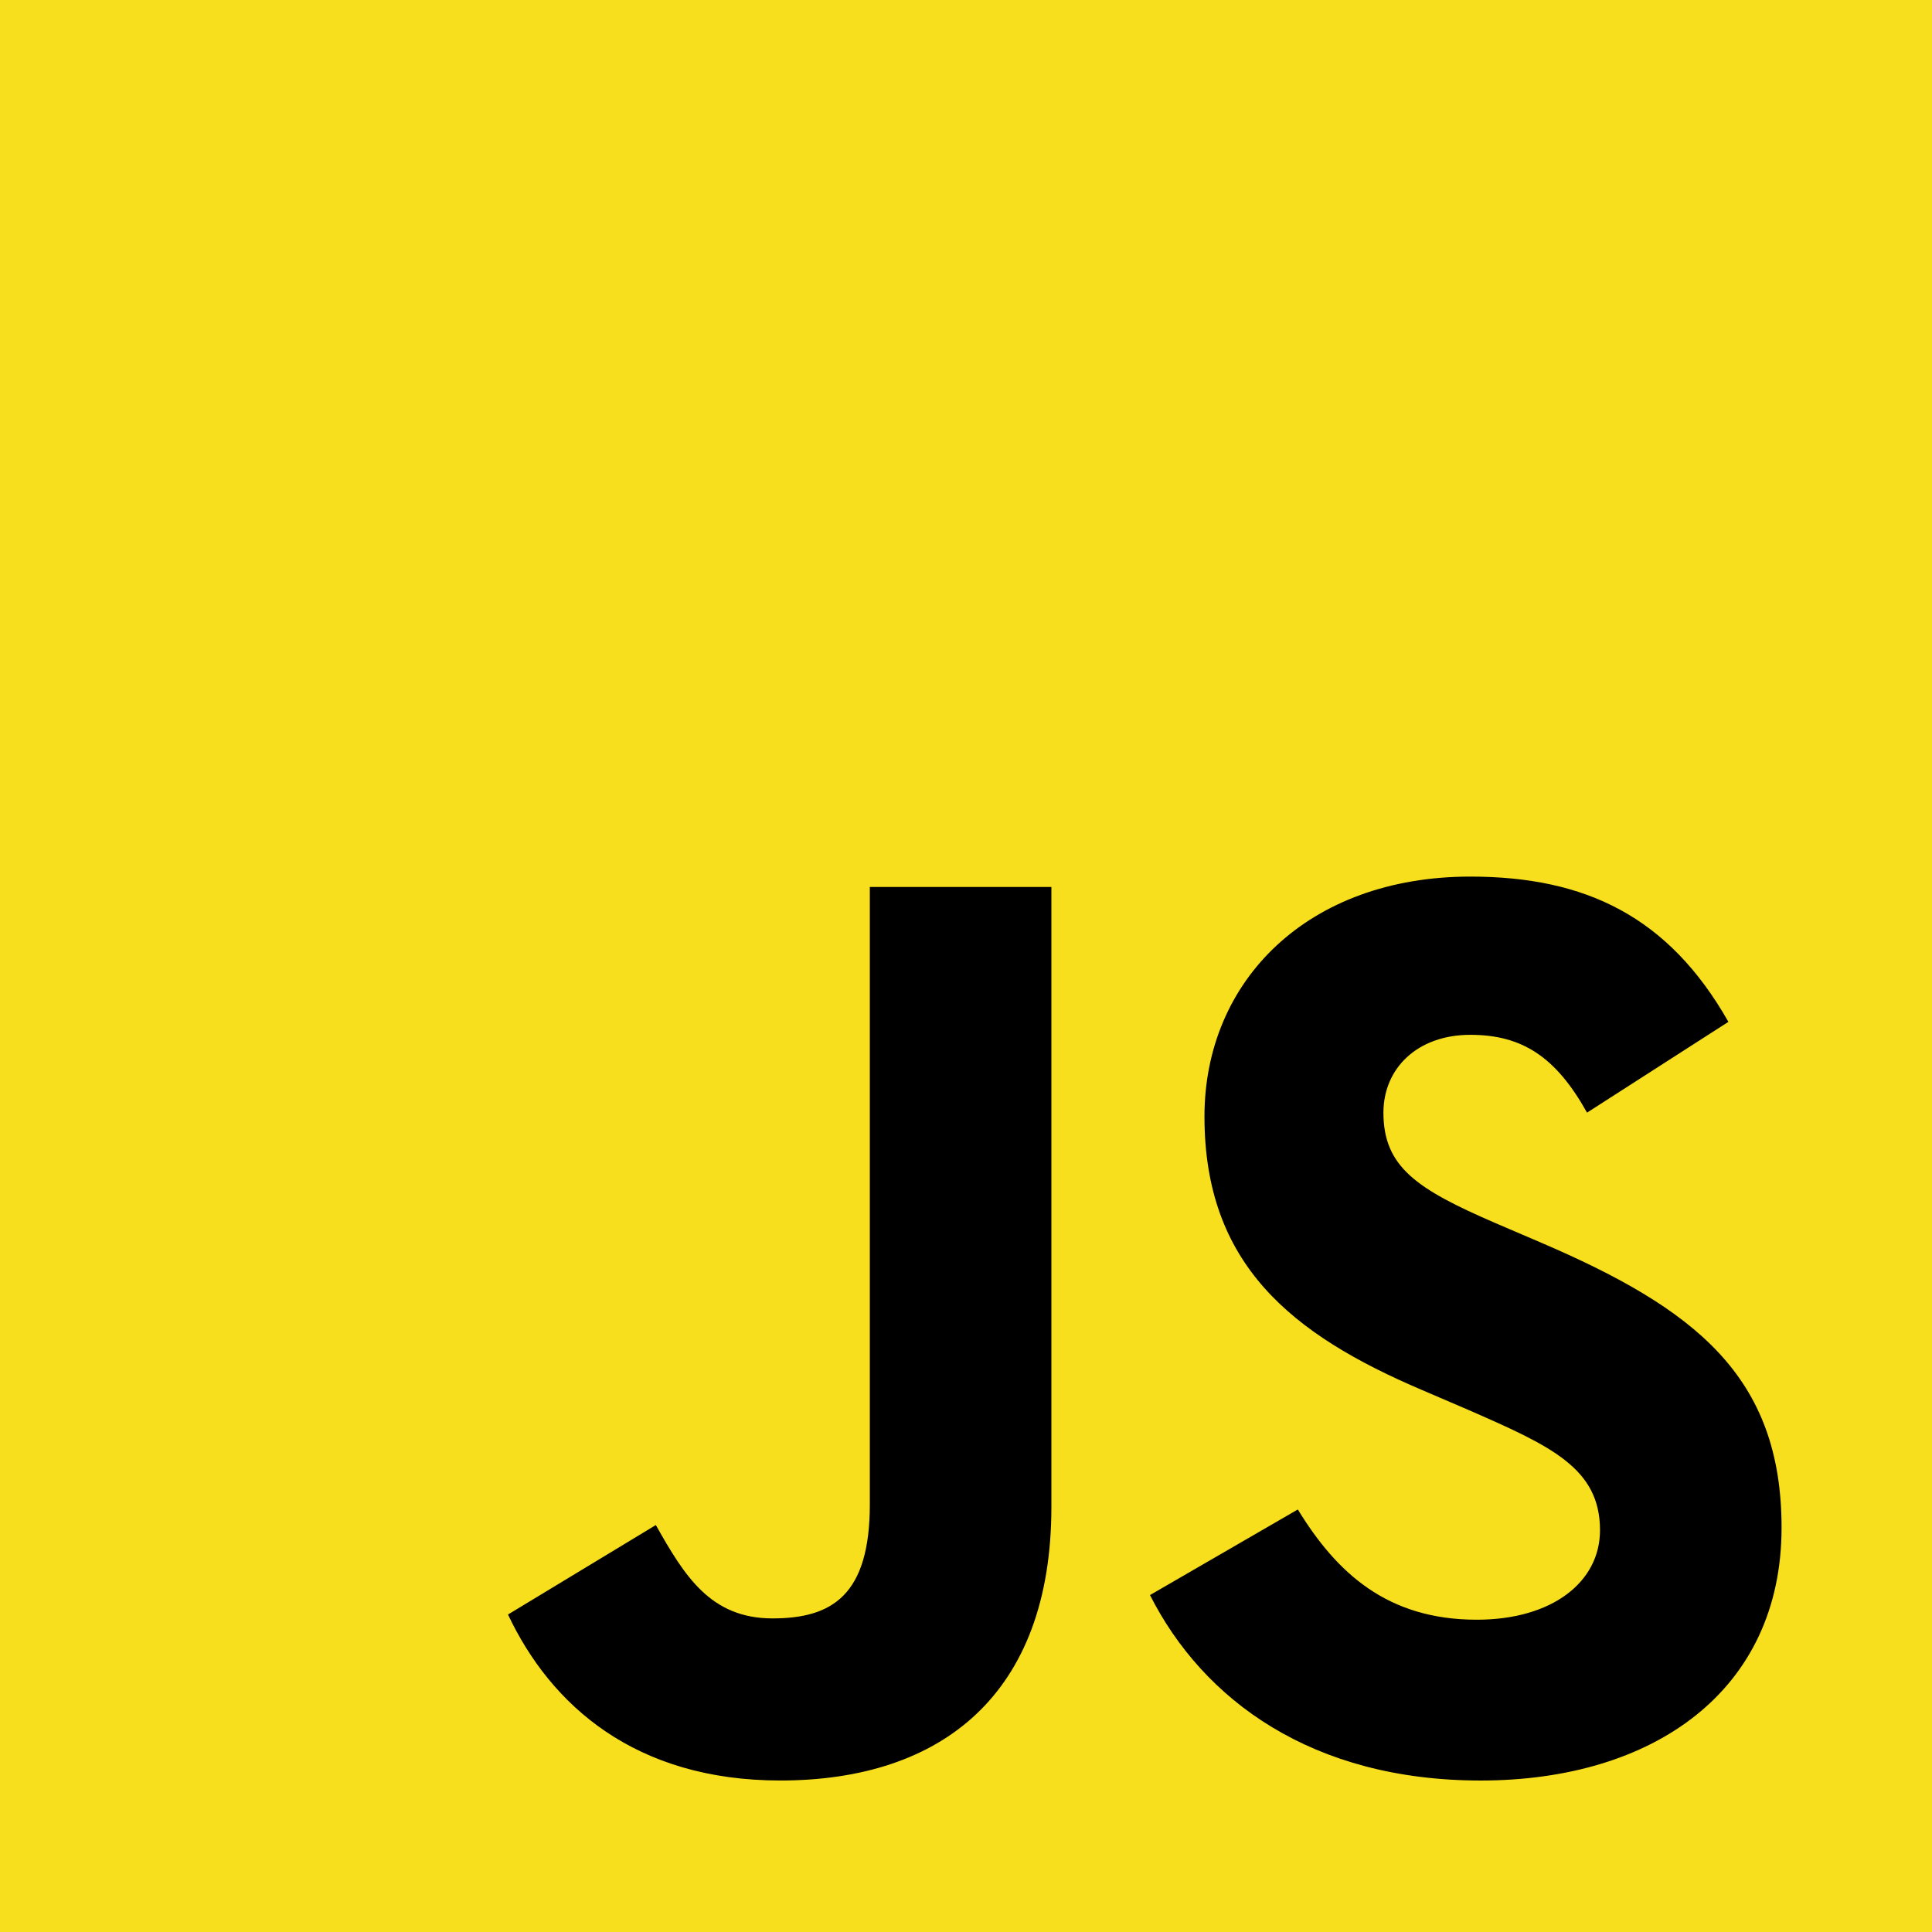
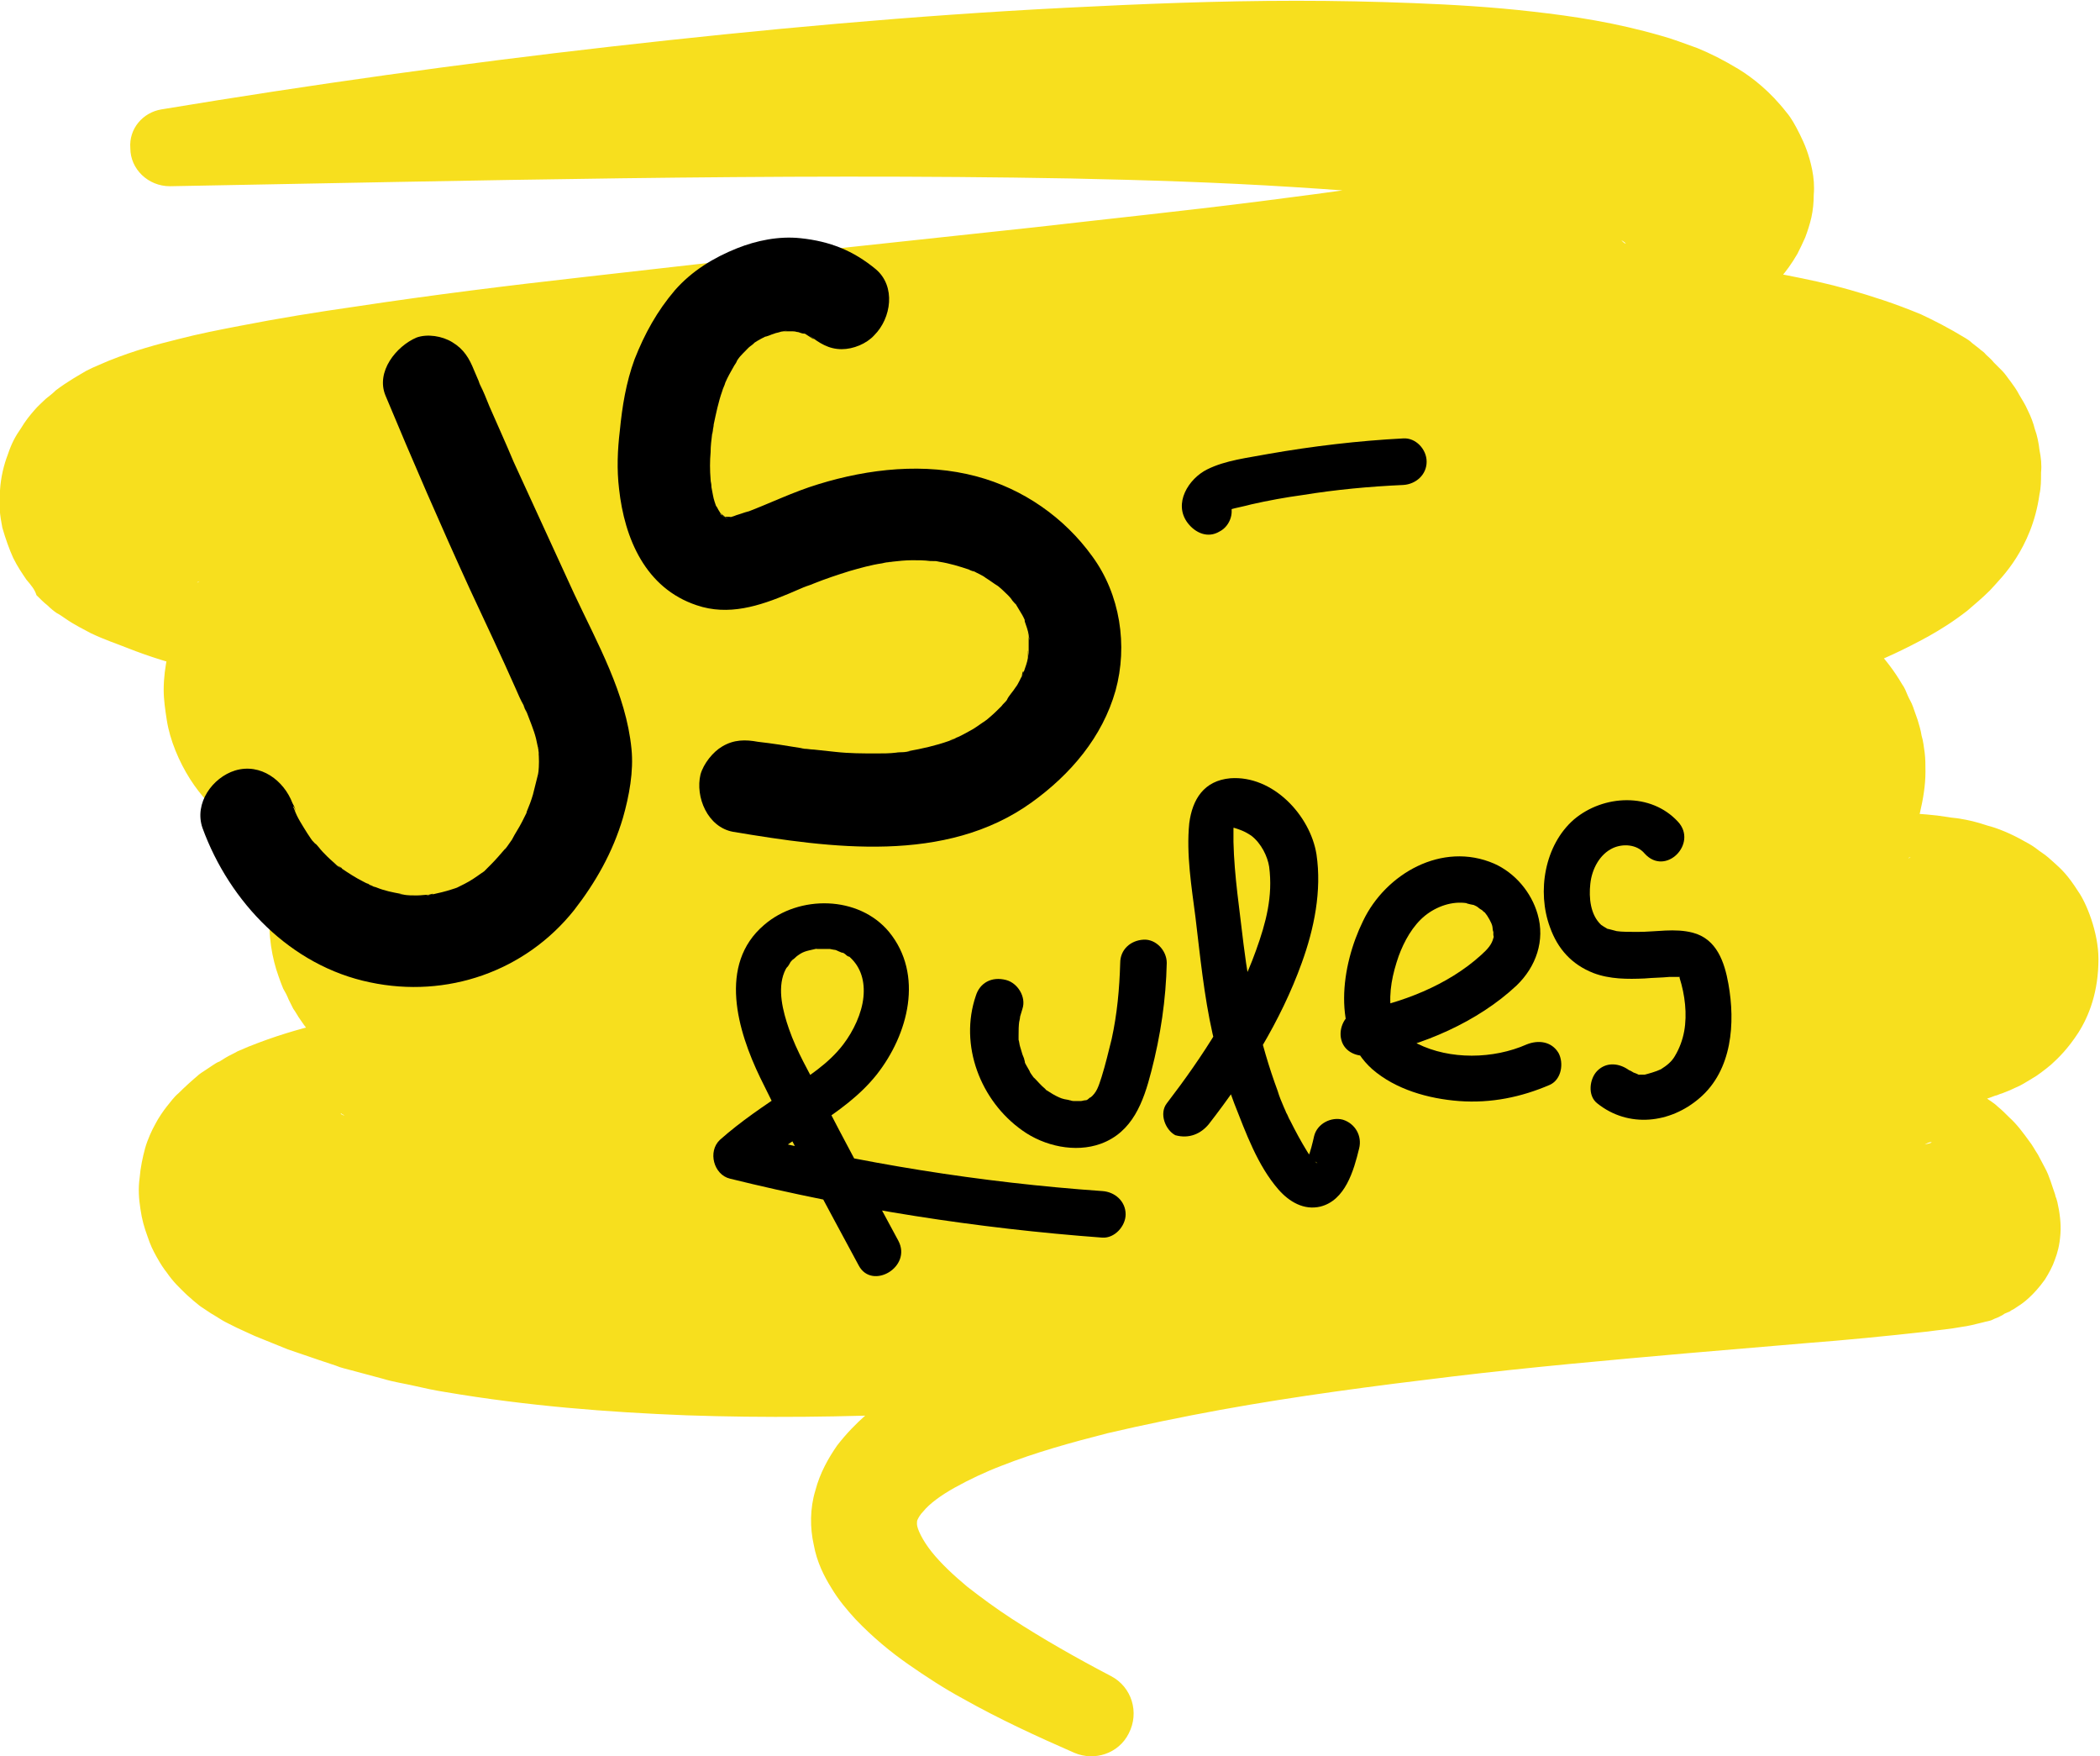
- <svg xmlns="http://www.w3.org/2000/svg" width="2500" height="2500" viewBox="0 0 256 256" preserveAspectRatio="xMinYMin meet">
-   <path d="M0 0h256v256H0V0z" fill="#F7DF1E" />
-   <path d="M67.312 213.932l19.59-11.856c3.78 6.701 7.218 12.371 15.465 12.371 7.905 0 12.89-3.092 12.89-15.12v-81.798h24.057v82.138c0 24.917-14.606 36.259-35.916 36.259-19.245 0-30.416-9.967-36.087-21.996M152.381 211.354l19.588-11.341c5.157 8.421 11.859 14.607 23.715 14.607 9.969 0 16.325-4.984 16.325-11.858 0-8.248-6.53-11.17-17.528-15.98l-6.013-2.58c-17.357-7.387-28.87-16.667-28.87-36.257 0-18.044 13.747-31.792 35.228-31.792 15.294 0 26.292 5.328 34.196 19.247L210.29 147.43c-4.125-7.389-8.591-10.31-15.465-10.31-7.046 0-11.514 4.468-11.514 10.31 0 7.217 4.468 10.14 14.778 14.608l6.014 2.577c20.45 8.765 31.963 17.7 31.963 37.804 0 21.654-17.012 33.51-39.867 33.51-22.339 0-36.774-10.654-43.819-24.574" />
+ <svg xmlns="http://www.w3.org/2000/svg" version="1.1" id="Слой_1" x="0px" y="0px" viewBox="0 0 270.7 226.3" enable-background="new 0 0 270.7 226.3" xml:space="preserve">
+   <g>
+     <path fill="#F7DF1E" d="M20.8,14.1c19.3-3.2,38.6-5.9,58-8.1c19.4-2.2,38.9-4,58.6-5c9.8-0.5,19.7-0.9,29.7-0.9   c5,0,10,0.1,15.1,0.3c5.1,0.2,10.2,0.5,15.4,1.1c5.3,0.6,10.6,1.4,16.5,3.1c1.5,0.4,3,1,4.7,1.6c1.7,0.7,3.3,1.5,5.3,2.7   c1.8,1.1,4.1,2.9,6.2,5.6c0.6,0.7,1.1,1.6,1.7,2.8c0.6,1.2,1.2,2.6,1.6,4.6c0.2,1,0.3,2.1,0.2,3.2c0,1-0.1,2-0.3,2.9   c-0.2,0.9-0.5,1.8-0.8,2.6c-0.3,0.7-0.7,1.5-1,2.1c-1.5,2.6-2.9,3.9-4.1,5c-1.2,1.1-2.3,1.8-3.2,2.4c-1.9,1.2-3.5,2-5.1,2.6   c-3,1.3-5.7,2.2-8.4,3c-5.3,1.6-10.3,2.8-15.3,3.8c-10,2.1-19.7,3.7-29.5,5.2c-9.8,1.5-19.5,2.8-29.2,4l-57.8,7   c-9.6,1.2-19.1,2.5-28.4,3.9C46,70.3,41.4,71.1,37,72c-2.2,0.4-4.4,0.9-6.3,1.4c-2,0.5-3.9,1.1-4.9,1.5l-0.3,0.1   c0,0-0.1,0.1-0.1,0.1c0,0,0,0,0,0l0.2-0.1l0.3-0.2c0.1-0.1,0.2-0.1,0.4-0.3c0.2-0.2,0.4-0.3,0.6-0.5c0.3-0.3,0.6-0.5,0.9-0.9   c0.4-0.5,0.7-0.9,1.2-1.6c0.5-0.8,0.8-1.4,1.3-2.6c0.4-1,0.7-2.3,0.8-3.7c0.1-1.3,0-2.7-0.3-3.9c-0.2-1.2-0.7-2.3-1.1-3.1   c-0.5-1-0.8-1.4-1.2-2.1c-0.3-0.5-0.7-0.9-1-1.2c-0.2-0.3-0.6-0.6-0.7-0.7c-0.2-0.2-0.4-0.3-0.5-0.4l-0.3-0.2   c-0.3-0.2-0.3-0.2-0.1-0.1c0.2,0.1,0.5,0.2,0.9,0.4l1.2,0.4c3.2,1.3,6.8,2,10.6,2.5c7.6,1,16.1,0.4,24.9-0.9   c8.8-1.3,17.9-3.3,27.1-5.6c9.2-2.3,18.6-4.7,28.2-7.1c19.1-4.8,39.1-9.2,60-10.8c10.4-0.8,21.1-0.9,31.8,0.1c2.7,0.3,5.4,0.6,8,1   c2.5,0.4,5.1,0.8,7.7,1.2c2.6,0.5,5.3,1,8,1.6c2.7,0.6,5.5,1.4,8.5,2.4c1.5,0.5,3.1,1.1,4.8,1.8c1.7,0.8,3.5,1.7,5.8,3.1   c0.3,0.2,0.5,0.3,0.8,0.6l0.9,0.7c0.3,0.3,0.6,0.4,0.9,0.8c0.3,0.3,0.7,0.6,1,1c0.3,0.3,0.7,0.7,1.1,1.1c0.4,0.4,0.7,0.9,1.1,1.4   c0.3,0.4,0.8,1.1,1.1,1.7c0.4,0.7,0.7,1.1,1.1,2c0.4,0.8,0.7,1.6,0.9,2.4c0.3,0.8,0.5,1.8,0.6,2.7c0.2,1,0.3,1.9,0.2,2.9   c0,1,0,1.9-0.2,2.8c-0.5,3.6-1.8,6.3-3,8.2c-1.2,1.9-2.4,3.1-3.4,4.2c-1.1,1.1-2,1.8-2.9,2.6c-1.8,1.4-3.4,2.4-5,3.3   c-3.1,1.7-5.9,3-8.8,4.1c-1.4,0.6-2.9,1.1-4.6,1.6c-0.8,0.2-1.6,0.5-2.3,0.7l-2.2,0.6c-2.9,0.7-5.7,1.2-8.4,1.6   c-5.4,0.8-10.6,1.3-15.7,1.7c-10.2,0.8-20.2,1.1-30.1,1.2c-9.9,0.2-19.7,0.2-29.5,0.2c-19.5,0-38.9-0.2-57.8,0.3   c-4.7,0.1-9.4,0.3-14,0.6c-4.6,0.3-9.1,0.7-13.4,1.2c-2.1,0.3-4.2,0.6-6,1c-1.8,0.4-3.6,0.8-4.6,1.2c-0.2,0.1-0.4,0.2-0.5,0.2   c0,0,0,0-0.1,0l0,0c0,0,0.1,0,0.1,0c0.1,0,0.2-0.1,0.2-0.2c0.1-0.1,0.4-0.3,0.6-0.4l0.3-0.3c0.2-0.1,0.3-0.3,0.5-0.5   c0.3-0.4,0.5-0.6,1-1.2c0.2-0.3,0.4-0.6,0.5-0.9l0.5-1c0.4-0.8,0.6-1.6,0.8-2.5c0.2-0.8,0.3-1.7,0.3-2.6c0-0.7,0-1.4-0.2-2.1   c-0.3-1.5-0.9-3.1-1.7-4.3c-0.8-1.2-1.5-1.9-2.1-2.4c-1.1-0.9-1.5-0.9-1.4-0.9c0.1,0,0.5,0.2,1.1,0.3c1.2,0.3,3,0.6,4.9,0.7   c3.9,0.4,8.3,0.4,12.8,0.4c9-0.1,18.5-0.7,28-1.5c19-1.5,38.4-3.5,58-5.1c9.8-0.8,19.7-1.4,29.9-1.8c5.1-0.2,10.2-0.2,15.5-0.1   c5.3,0.1,10.7,0.4,16.5,1.2c2.9,0.4,6,1,9.4,1.9c1.7,0.5,3.5,1.1,5.5,1.9c2,0.9,4.1,1.9,6.5,3.6c2.3,1.7,5,4.2,7.1,7.8   c0.3,0.4,0.5,0.9,0.7,1.4c0.2,0.5,0.5,0.9,0.7,1.5c0.2,0.6,0.4,1.1,0.6,1.7c0.2,0.7,0.4,1.3,0.5,2c0.2,0.6,0.3,1.5,0.4,2.2   c0.1,0.8,0.1,1.6,0.1,2.5c0,1.7-0.3,3.5-0.7,5.2c-0.2,0.8-0.5,1.7-0.9,2.5c-0.3,0.8-0.7,1.5-1.1,2.2c-0.8,1.3-1.7,2.6-2.5,3.5   c-0.4,0.5-0.9,1-1.2,1.3c-0.4,0.4-0.8,0.8-1.2,1.1c-0.7,0.6-1.5,1.2-2.2,1.7c-2.8,1.9-4.9,2.7-6.9,3.5c-1.9,0.7-3.6,1.2-5.2,1.6   c-1.6,0.4-3.1,0.7-4.6,1c-3,0.5-5.7,0.9-8.4,1.2c-5.4,0.6-10.5,0.9-15.6,1.1c-10.2,0.4-20.1,0.5-29.9,0.5c-9.8,0-19.6-0.1-29.3-0.2   c-9.7-0.1-19.3-0.2-28.9-0.1c-9.5,0.1-19,0.2-28.1,0.8c-4.5,0.3-8.9,0.8-12.7,1.4c-1.9,0.3-3.6,0.7-4.6,1.1   c-0.5,0.2-0.8,0.3-0.5,0.2c0.1-0.1,0.5-0.3,1-0.7c0.6-0.5,1.4-1.3,2.3-2.7c0.9-1.4,1.8-3.7,1.9-5.8c0.2-2.1-0.2-4-0.6-5l-0.3-0.7   c-0.1-0.2-0.2-0.4-0.3-0.6c-0.1-0.1-0.1-0.3-0.2-0.4l-0.2-0.3c-0.2-0.3-0.3-0.4-0.3-0.5c-0.2-0.2,0,0.1,0.9,0.6   c0.9,0.5,2.2,1,3.7,1.5c1.6,0.5,3.3,0.9,5.2,1.2c3.8,0.7,8.1,1.1,12.4,1.4c4.4,0.2,8.9,0.3,13.4,0.3c9.1-0.1,18.5-0.7,27.9-1.4   c18.9-1.5,38-3.9,57.3-6.3c9.7-1.2,19.4-2.4,29.3-3.4c5-0.5,10-1,15.2-1.3c2.6-0.2,5.3-0.3,8.1-0.3c2.8,0,5.7,0,9.3,0.4l1.4,0.2   c0.5,0.1,0.9,0.1,1.5,0.2c1.2,0.2,2.1,0.4,3.6,0.9c1.2,0.3,3,1,4.9,2.1c0.6,0.3,1.2,0.7,1.7,1.1c0.7,0.5,0.8,0.5,1.9,1.5   c1,0.9,1.8,1.6,3.2,3.8c1,1.4,2.6,5.2,2.6,8.7c0,4.2-1.2,7.3-2.6,9.5c-1.3,2-2.5,3.2-3.5,4.1c-0.7,0.6-1.9,1.5-2.3,1.7   c-0.5,0.3-1.3,0.8-1.7,1c-0.4,0.2-0.9,0.4-1.3,0.6l-1,0.4c-0.4,0.1-0.7,0.3-0.9,0.3l-0.8,0.3c-2.1,0.7-3.6,1-5.2,1.3   c-3,0.6-5.6,1-8.3,1.4c-2.6,0.4-5.2,0.7-7.7,0.9c-10.1,1.1-19.8,1.9-29.6,2.6c-19.5,1.4-38.9,2.6-58.3,3.9   c-19.3,1.3-38.6,2.6-57.7,4.4c-9.5,0.9-19,1.9-28.1,3.3c-4.5,0.7-9,1.5-13,2.4c-1.9,0.5-3.8,1-4.8,1.4l-0.3,0.1   c0,0-0.1,0.1-0.1,0.1c0,0,0,0,0,0c0,0,0,0,0.1-0.1c0.1,0,0.1-0.1,0.2-0.1c0,0,0.2-0.2,0.3-0.2c0.2-0.1,0.7-0.6,1-1   c0.3-0.3,0.6-0.7,0.9-1c0.2-0.3,0.7-1,1-1.6c0.3-0.5,0.7-1.5,1-2.3c0.2-0.8,0.5-1.9,0.6-2.9c0.1-1,0.1-2-0.1-3.1   c-0.2-1.1-0.3-1.7-0.7-2.6c-0.4-0.9-0.5-1.2-0.9-1.8c-0.4-0.6-0.6-0.9-0.8-1.2c-0.6-0.7-0.8-1-1.2-1.3c-0.2-0.1-0.2-0.2-0.3-0.3   c-0.1-0.1-0.2-0.2-0.3-0.2c0,0-0.1-0.1-0.1-0.1c0,0-0.1,0-0.1,0c0,0,0,0,0.1,0.1l0.2,0.1l0.4,0.2c0.1,0.1,0.4,0.2,0.6,0.3l2.5,1.1   c0.8,0.4,1.8,0.6,2.7,1l1.4,0.5c0.5,0.2,1,0.3,1.5,0.4l3,0.8c1,0.3,2.1,0.5,3.1,0.7c1,0.2,2.1,0.5,3.1,0.7   c8.5,1.6,17.6,2.5,26.8,2.9c18.5,0.8,37.4,0.1,56.4-1.4c9.5-0.8,19-1.7,28.4-2.9c4.7-0.6,9.5-1.2,14.2-1.8l7.1-1   c2.3-0.3,4.7-0.7,6.9-1.1l-3.6,1.2l0,0l1.1-0.5l1-0.4l2-0.8c1.3-0.5,2.7-1,4-1.5c2.7-0.9,5.4-1.8,8.2-2.6   c5.5-1.6,11.3-2.9,17.8-3.3c3.3-0.2,6.7-0.2,10.6,0.3c1.9,0.3,4,0.8,6.1,1.5c1.1,0.4,2.1,0.8,3.2,1.4c0.5,0.3,1.1,0.6,1.6,0.9   c0.5,0.3,1.1,0.7,1.6,1.1c0.5,0.4,1.1,0.7,1.6,1.2c0.5,0.4,1,0.9,1.5,1.4c1,0.9,1.8,2,2.6,3.1c0.4,0.5,0.7,1.1,1.1,1.7   c0.3,0.6,0.6,1.1,0.9,1.7c0.6,1.1,0.9,2.3,1.3,3.4l0.1,0.4c0.1,0.2-0.1-0.4,0.2,0.6c0.3,1.3,0.5,2.8,0.4,4.1   c-0.1,1.5-0.4,2.5-0.7,3.3c-0.3,0.9-0.8,1.8-1.3,2.6c-1.5,2.1-2.9,3.1-3.4,3.4l-0.6,0.4c-0.2,0.1-0.4,0.2-0.5,0.3l-0.7,0.3   l-0.3,0.2l-0.2,0.1l-0.4,0.2c-0.3,0.1-0.5,0.2-0.7,0.3c-0.5,0.2-0.8,0.2-1.1,0.3c-1.2,0.3-2,0.5-2.8,0.6c-1.6,0.3-3,0.4-4.4,0.6   c-5.4,0.6-10.5,1.1-15.7,1.5l-15.3,1.3c-10.2,0.9-20.3,1.8-30.3,3c-10,1.2-20,2.5-29.9,4.3c-4.9,0.9-9.8,1.9-14.5,3   c-4.7,1.2-9.4,2.5-13.7,4.2c-2.1,0.8-4.2,1.8-6,2.8c-1.8,1-3.3,2.1-4.1,3.1c-0.4,0.4-0.6,0.8-0.7,1c-0.1,0.2-0.1,0.3-0.1,0.6   c0,0.6,0.7,2.1,1.9,3.6c1.2,1.5,2.8,3,4.6,4.5c1.8,1.4,3.7,2.8,5.7,4.1c4,2.6,8.4,5.1,12.8,7.4l0,0c2.7,1.4,3.7,4.7,2.3,7.4   c-1.3,2.6-4.4,3.6-7,2.5c-4.8-2.1-9.6-4.3-14.4-7c-2.4-1.3-4.7-2.8-7-4.4c-2.3-1.6-4.6-3.5-6.8-5.8c-1.1-1.2-2.2-2.5-3.1-4   c-1-1.6-1.9-3.4-2.3-5.6c-0.5-2.2-0.5-4.7,0.2-7c0.6-2.3,1.7-4.2,2.8-5.8c2.4-3.1,5-5.1,7.5-6.9c2.6-1.7,5.1-3,7.7-4.3   c5.1-2.4,10.2-4.2,15.3-5.9c5.1-1.6,10.2-3.1,15.3-4.3c10.2-2.6,20.4-4.7,30.6-6.6c10.2-1.9,20.4-3.6,30.6-5.2l15.2-2.4   c5-0.8,10.1-1.6,14.8-2.5c1.2-0.2,2.3-0.5,3.2-0.7c0.4-0.1,0.9-0.2,0.9-0.3c0,0,0,0-0.2,0l-0.3,0.1l-0.2,0.1l-0.4,0.2   c-0.2,0.1-0.3,0.2-0.5,0.2l-0.3,0.2c-0.2,0.1-0.3,0.2-0.5,0.3c-0.4,0.3-1.7,1.1-3.1,3.1c-0.5,0.8-1,1.6-1.3,2.5   c-0.3,0.8-0.6,1.7-0.7,3.2c-0.1,1.4,0,2.8,0.4,4c0.3,0.9,0.1,0.2,0.1,0.4l0,0c-0.1,0-0.1-0.2-0.1-0.1c0,0,0,0,0,0c0,0,0,0,0,0.1   c0,0.1,0.1,0.1,0.1,0.2c0,0,0,0.1,0.1,0.1c0,0,0,0.1,0,0.1c0.1,0.1-0.5-0.1-1.8-0.2c-1.2-0.1-2.9,0-4.7,0.3   c-3.7,0.5-7.9,1.7-12.1,3.3c-2.1,0.8-4.2,1.6-6.3,2.5c-1,0.5-2.1,0.9-3.1,1.4l-1.5,0.7l-0.7,0.4c-0.2,0.1-0.5,0.3-0.6,0.3l0,0   l-1.6,0.8l-2.1,0.4c-2.6,0.5-5,0.9-7.5,1.3l-7.3,1.2c-4.9,0.8-9.8,1.5-14.7,2.2c-9.8,1.3-19.6,2.5-29.5,3.5   c-19.8,1.9-39.7,3.1-60.1,2.4c-10.2-0.4-20.5-1.2-31.1-3c-1.3-0.2-2.7-0.5-4-0.8c-1.3-0.3-2.7-0.5-4-0.9l-4.1-1.1   c-0.7-0.2-1.3-0.3-2-0.6l-2.1-0.7c-1.4-0.5-2.7-0.9-4.1-1.4l-4.2-1.7c-0.4-0.2-0.7-0.3-1.1-0.5l-1.3-0.6l-1.4-0.7   c-0.4-0.2-1-0.6-1.5-0.9c-0.2-0.1-0.5-0.3-0.8-0.5l-0.9-0.6c-0.3-0.2-0.6-0.5-1-0.8c-0.3-0.3-0.6-0.5-1-0.9   c-0.8-0.8-1.5-1.4-2.4-2.7c-0.4-0.5-0.8-1.1-1.3-2c-0.5-0.9-0.8-1.5-1.2-2.7c-0.4-1.1-0.7-2.1-0.9-3.5c-0.2-1.3-0.3-2.6-0.1-4   c0.1-1.3,0.4-2.7,0.7-3.8c0.3-1.1,0.9-2.4,1.3-3.1c0.4-0.8,1.1-1.8,1.5-2.3c0.5-0.6,0.9-1.2,1.5-1.7c0.8-0.8,1.8-1.7,2.4-2.2   c0.3-0.3,0.8-0.6,1.1-0.8l0.9-0.6c0.3-0.2,0.6-0.4,0.9-0.5l0.8-0.5c0.5-0.3,1-0.5,1.5-0.8l1.4-0.6c3.5-1.4,6.3-2.2,9.1-2.9   c5.5-1.4,10.6-2.3,15.6-3.1c10.1-1.6,19.9-2.8,29.8-3.8c19.6-2,39.1-3.5,58.6-5c19.4-1.5,38.8-2.8,58-4.4   c9.6-0.8,19.2-1.6,28.4-2.7c2.3-0.3,4.6-0.6,6.8-0.9c2.2-0.3,4.3-0.7,6.1-1.1c0.9-0.2,1.7-0.4,1.9-0.5c0,0,0,0,0,0c0,0,0,0-0.1,0   c-0.1,0-0.1,0-0.2,0.1c-0.2,0.1-0.3,0.1-0.5,0.2c-0.1,0.1-0.6,0.3-0.9,0.5c-0.2,0.1-1.1,0.8-1.6,1.2c-0.8,0.7-1.8,1.6-2.9,3.4   c-1.2,1.9-2.4,4.8-2.3,8.6c0,3.2,1.5,6.7,2.3,7.8c1.3,2,1.9,2.4,2.6,3.1c0.9,0.8,0.7,0.6,1.2,1c0.3,0.2,0.6,0.4,1,0.6   c0.8,0.5,1.5,0.7,1.6,0.7c0.3,0.1,0.1,0,0,0l-0.7-0.1c-1.3-0.1-3.2-0.2-5.3-0.2c-2.1,0-4.2,0.1-6.5,0.3c-4.5,0.3-9.1,0.7-13.8,1.2   c-9.4,1-19,2.2-28.6,3.4c-19.3,2.5-38.7,5-58.6,6.7c-9.9,0.8-20,1.5-30.3,1.7c-5.1,0.1-10.4,0-15.7-0.2c-5.3-0.3-10.8-0.8-16.6-1.8   c-2.9-0.5-5.9-1.2-8.9-2.1c-3.1-1-6.4-2.1-9.8-3.9c-3.4-1.8-7.2-4.3-10.6-8.3c-0.4-0.4-0.8-1-1.3-1.5c-0.4-0.5-0.9-1.2-1.3-1.8   c-0.2-0.3-0.4-0.7-0.7-1.1c-0.2-0.4-0.4-0.8-0.6-1.2c-0.2-0.5-0.4-0.9-0.7-1.4c-0.2-0.5-0.4-1-0.6-1.6c-0.8-2.2-1.4-5.3-1.1-8.6   c0.2-3.3,1.5-6.8,3.1-9.2c1.5-2.4,3.2-4.1,4.7-5.4c1.5-1.2,2.8-2.1,4-2.7c2.4-1.3,4.4-2.1,6.2-2.7c3.6-1.2,6.6-1.8,9.5-2.4   c5.8-1,11-1.5,16.2-1.9c10.4-0.7,20.3-0.9,30.2-0.9c9.9-0.1,19.7,0,29.4,0.1c9.7,0.1,19.4,0.2,29,0.2c9.6,0,19.1-0.1,28.4-0.5   c4.6-0.2,9.2-0.5,13.4-1c2.1-0.2,4.2-0.5,6-0.9c0.9-0.2,1.8-0.4,2.5-0.5c0.7-0.2,1.4-0.4,1.7-0.5c0.3-0.1,0.4-0.2-0.4,0.3   c-0.1,0.1-0.5,0.3-0.7,0.6c-0.2,0.1-0.4,0.3-0.6,0.5c-0.1,0.2-0.4,0.4-0.6,0.7c-0.4,0.5-1,1.2-1.4,2c-0.3,0.4-0.5,0.9-0.7,1.4   c-0.2,0.5-0.4,1.1-0.6,1.6c-0.7,2.3-0.6,4.7-0.2,6.3c0.1,0.4,0.2,0.7,0.3,1.1c0.1,0.3,0.2,0.6,0.3,0.8l0.3,0.7   c0.1,0.2,0.2,0.4,0.3,0.6c0.9,1.5,1.8,2.2,2.2,2.5c0.4,0.3,0.4,0.2,0.1,0.1c-0.3-0.1-0.8-0.3-1.4-0.5c-1.3-0.4-3-0.7-4.9-1   c-3.8-0.5-8.1-0.8-12.5-0.9c-4.4-0.1-9,0-13.7,0.1c-9.3,0.3-18.8,1-28.3,1.7c-19.1,1.5-38.4,3.5-58.1,4.9   c-9.9,0.7-19.8,1.4-30.2,1.5c-5.2,0-10.5,0-16.3-0.6c-2.9-0.3-5.9-0.7-9.5-1.5c-1.8-0.4-3.6-1-5.8-1.8c-2.1-0.9-4.7-2.1-7.7-4.5   c-1.5-1.3-3.1-2.9-4.5-5.1c-1.4-2.2-2.6-5-3-7.6c-0.2-1.3-0.4-2.6-0.4-3.9c0-1.5,0.2-3,0.5-4.4c0.3-1.4,0.8-2.8,1.4-4.2   c0.3-0.7,0.6-1.2,0.9-1.8c0.3-0.6,0.7-1.1,1-1.7c0.8-1.2,1.4-1.8,2.1-2.7c0.4-0.4,0.7-0.8,1.1-1.1c0.4-0.3,0.7-0.6,1-0.9   c0.6-0.5,1.4-1.1,2-1.5c0.6-0.4,1.2-0.8,1.8-1.1c0.3-0.2,0.6-0.4,0.9-0.5l0.8-0.4l1.6-0.8c1-0.4,1.9-0.8,2.8-1.2   c3.6-1.3,6.6-2,9.5-2.6c2.9-0.6,5.7-1,8.4-1.3c5.4-0.7,10.5-1.1,15.7-1.4c5.1-0.3,10.1-0.5,15.1-0.6c19.9-0.5,39.4-0.2,58.8-0.1   c9.7,0,19.3,0.1,28.9-0.1c9.5-0.1,19-0.4,28.2-1c4.6-0.3,9.1-0.8,13.2-1.4c2.1-0.3,4.1-0.7,5.9-1.1l1.3-0.3l1.2-0.3   c0.7-0.2,1.5-0.5,2.3-0.8c1.6-0.6,3.3-1.4,4.5-2c0.6-0.3,1-0.6,1.1-0.7c0,0,0,0-0.2,0.2c-0.2,0.2-0.5,0.5-1.1,1.4   c-0.5,0.9-1.4,2.4-1.7,4.8c-0.1,0.6-0.1,1.2-0.1,1.9c0,0.7,0.1,1.3,0.2,2c0.1,0.6,0.3,1.3,0.4,1.9c0.2,0.5,0.4,1.1,0.6,1.6   c0.3,0.6,0.4,0.8,0.6,1.2c0.2,0.3,0.5,0.7,0.7,1c0.2,0.2,0.3,0.4,0.5,0.6l0.4,0.5c0.2,0.2,0.5,0.5,0.6,0.6c0.1,0.1,0.1,0.1,0.2,0.2   c0.1,0,0.1,0,0.1,0.1c0.2,0.1-0.1-0.1-0.6-0.3c-0.5-0.2-1.2-0.5-2-0.8c-1.6-0.6-3.5-1.1-5.5-1.6c-2-0.5-4.1-0.9-6.3-1.3   c-2.2-0.4-4.3-0.8-6.7-1.1l-6.4-0.8c-8.6-0.9-17.4-0.9-26.4-0.3c-17.9,1.2-36.1,5.1-54.7,9.6c-9.3,2.2-18.7,4.7-28.4,7   c-9.7,2.3-19.6,4.4-30.1,5.9c-10.5,1.4-21.5,2.2-33.2,0.7c-5.8-0.8-11.8-2.1-17.6-4.4c-1.5-0.6-2.8-1-4.7-1.9c-0.9-0.5-2-1-3.3-1.9   c-0.3-0.2-0.7-0.5-1.1-0.7c-0.3-0.2-0.8-0.6-1.2-1c-0.4-0.3-1-0.9-1.4-1.3C4.5,76,4,75.4,3.4,74.7c-0.6-0.9-1.1-1.6-1.7-2.8   c-0.5-1.1-1-2.5-1.4-3.9c-0.3-1.5-0.5-3.1-0.3-4.8c0.1-1.7,0.5-3.3,1-4.6c0.5-1.5,1-2.4,1.7-3.4c0.6-1,1.1-1.6,1.7-2.3   c0.5-0.6,1-1,1.5-1.5c0.5-0.4,0.9-0.7,1.3-1.1c1.6-1.2,2.9-1.9,3.9-2.5c0.6-0.3,1-0.5,1.5-0.7c0.5-0.2,0.9-0.4,1.4-0.6   c3.5-1.4,6.2-2.1,9-2.8c2.7-0.7,5.3-1.2,7.9-1.7c5.1-1,10.1-1.8,15-2.5c9.9-1.5,19.6-2.7,29.4-3.8c9.7-1.1,19.4-2.2,29.1-3.3   l28.9-3.1c9.6-1.1,19.2-2.1,28.7-3.3c9.5-1.2,18.9-2.5,28.1-4.1c4.5-0.8,9-1.7,13.1-2.8c2-0.5,3.9-1.1,5.4-1.7   c0.7-0.3,1.3-0.5,1.4-0.6c0,0,0,0-0.3,0.3c-0.3,0.3-0.8,0.7-1.7,2.2c-0.2,0.4-0.5,0.9-0.6,1.3c-0.2,0.5-0.4,1.1-0.5,1.7   c-0.1,0.6-0.2,1.3-0.2,2c0,0.7,0,1.6,0.2,2.2c0.3,1.4,0.7,2.3,1,2.9c0.3,0.6,0.6,1,0.8,1.2c0.6,0.8,1,0.9,0.8,0.7   c-0.3-0.3-1.7-1-3.3-1.6c-3.3-1.2-7.6-2.1-12-2.8c-8.8-1.5-18.2-2.2-27.6-2.8c-9.5-0.6-19-0.9-28.6-1.1c-38.4-0.7-77.2,0.3-116.1,1   l0,0c-2.8,0-5.1-2.2-5.1-4.9C16.6,16.6,18.4,14.5,20.8,14.1z" />
+   </g>
+   <g>
+     <g>
+       <path d="M49.7,51c3.5,8.4,7.1,16.7,10.9,25c2,4.3,4,8.5,5.9,12.8c0.3,0.7,0.6,1.4,1,2.1c0.1,0.3,0.3,0.7,0.4,1    c-0.9-2-0.2-0.5,0-0.1c0.4,1.1,0.9,2.2,1.2,3.4c0.1,0.5,0.2,0.9,0.3,1.4c0.1,0.3,0.1,0.5,0.1,0.8c0.1,0.6-0.2-1.7-0.1-1.1    c0,0.1,0,0.3,0,0.4c0.1,1,0.1,1.9,0,2.9c0,0.1,0,0.2,0,0.3c-0.1,0.9,0.2-1.6,0.1-0.9c-0.1,0.3-0.1,0.7-0.2,1    c-0.2,0.8-0.4,1.6-0.6,2.4c-0.2,0.7-0.5,1.5-0.8,2.2c-0.2,0.7,0.6-1.3,0.3-0.6c-0.1,0.2-0.2,0.5-0.3,0.7c-0.2,0.4-0.4,0.8-0.6,1.2    c-0.4,0.8-0.9,1.5-1.3,2.3c-0.2,0.3-0.5,0.7-0.7,1c-0.1,0.2-0.3,0.3-0.4,0.5c0.2-0.3,0.9-1.1,0.2-0.3c-0.6,0.7-1.2,1.4-1.8,2    c-0.3,0.3-0.6,0.6-0.9,0.9c-0.2,0.1-0.3,0.3-0.5,0.4c-0.8,0.7,1.2-0.8,0.2-0.2c-0.7,0.5-1.4,1-2.2,1.4c-0.4,0.2-0.8,0.4-1.2,0.6    c-0.9,0.4,0.4-0.2,0.5-0.2c-0.3,0.1-0.6,0.2-0.9,0.3c-0.9,0.3-1.8,0.5-2.7,0.7c-0.2,0-0.5,0.1-0.7,0.1c1.3-0.4,1-0.1,0.5-0.1    c-0.6,0-1.1,0.1-1.7,0.1c-0.6,0-1.1,0-1.7-0.1c-0.2,0-0.5-0.1-0.7-0.1c0.4,0,1.4,0.2,0.4,0c-1.1-0.2-2.1-0.4-3.1-0.8    c-0.2-0.1-0.4-0.1-0.6-0.2c-0.5-0.2-1.2-0.7,0.2,0.1c-0.4-0.3-0.9-0.4-1.4-0.7c-1-0.5-1.9-1.1-2.8-1.7c-0.2-0.1-0.4-0.3-0.6-0.4    c1.2,0.6,0.6,0.5,0.1,0.1c-0.4-0.4-0.9-0.8-1.3-1.2c-0.4-0.4-0.8-0.8-1.1-1.2c-0.2-0.2-0.3-0.4-0.5-0.5c-0.9-1,0.4,0.6,0,0.1    c-0.7-0.9-1.3-1.9-1.9-2.9c-0.3-0.5-0.6-1.1-0.8-1.7c-0.4-0.7,0.3,0.1,0.2,0.4c0.1-0.2-0.3-0.9-0.4-1.1c-1.1-2.9-4.1-5.2-7.4-4.2    c-2.9,0.9-5.3,4.2-4.2,7.4c3.5,9.6,11.4,17.8,21.6,19.9c9.9,2.1,20-1.4,26.3-9.3c2.8-3.6,5-7.5,6.3-11.9c0.8-2.8,1.4-6,1.1-8.9    c-0.7-7.1-4.4-13.6-7.4-20c-2.6-5.7-5.2-11.3-7.8-17c-1-2.4-2.1-4.8-3.1-7.1c-0.4-1-0.8-2-1.3-3c0.8,2,0,0.1-0.1-0.3    c-0.2-0.5-0.4-0.9-0.6-1.4c-0.6-1.5-1.3-2.7-2.8-3.6c-1.3-0.8-3.2-1.1-4.6-0.6C51.1,44.6,48.4,47.9,49.7,51L49.7,51z" />
+     </g>
+   </g>
+   <g>
+     <g>
+       <path d="M112.9,34.7c-2.9-2.4-5.9-3.6-9.7-4c-2.8-0.3-5.7,0.3-8.2,1.3c-3,1.2-5.8,2.9-8,5.4c-2.3,2.7-3.9,5.6-5.2,8.9    c-1.1,3-1.6,6.1-1.9,9.2c-0.3,2.5-0.4,5-0.1,7.5c0.7,6.4,3.4,12.8,10,15c4.1,1.4,8.1,0.1,11.9-1.5c0.7-0.3,1.4-0.6,2.1-0.9    c0.3-0.1,1-0.5-0.2,0.1c0.4-0.2,0.9-0.3,1.3-0.5c1.5-0.6,3-1.1,4.6-1.6c1.4-0.4,2.8-0.8,4.2-1c0.4-0.1,0.9-0.2,1.4-0.2    c-1.4,0.1-0.6,0.1-0.2,0c0.9-0.1,1.8-0.2,2.7-0.2c0.8,0,1.5,0,2.3,0.1c0.4,0,1,0,1.4,0.1c-0.1-0.1-1.4-0.2-0.2,0    c1.3,0.2,2.6,0.6,3.8,1c0.1,0.1,1.3,0.5,0.3,0.1c-1-0.4,0.1,0.1,0.3,0.1c0.5,0.3,1.1,0.5,1.6,0.9c0.5,0.3,1,0.7,1.5,1    c1,0.7-0.8-0.7-0.2-0.2c0.3,0.3,0.6,0.5,0.9,0.8c0.4,0.4,0.9,0.8,1.2,1.3c0.2,0.2,0.3,0.4,0.5,0.5c0.8,1-0.8-1.2-0.1-0.1    c0.3,0.5,0.6,1,0.9,1.5c0.1,0.2,0.2,0.4,0.3,0.6c0.3,0.6,0.2,0.4-0.2-0.5c0.1,0.2,0.2,0.4,0.2,0.7c0.2,0.6,0.4,1.1,0.5,1.7    c0,0.2,0.1,0.5,0.1,0.7c-0.4-1.6-0.1-0.7-0.1-0.2c0,0.6,0,1.2,0,1.8c0,0.2-0.1,0.5-0.1,0.7c0-1.8,0.1-0.6,0,0    c-0.1,0.6-0.3,1.1-0.5,1.7c-0.1,0.3-0.3,0.6-0.3,0.8c0.1-1.1,0.4-0.9,0.1-0.3c-0.3,0.5-0.5,1.1-0.9,1.6c-0.3,0.5-0.9,1.1-1.1,1.6    c0.2-0.2,0.3-0.4,0.5-0.6c-0.2,0.2-0.3,0.4-0.5,0.6c-0.2,0.3-0.5,0.5-0.7,0.8c-0.5,0.5-1,1-1.6,1.5c-0.2,0.2-0.5,0.4-0.7,0.6    c-0.4,0.3-0.2,0.2,0.5-0.4c-0.2,0.1-0.4,0.3-0.6,0.4c-0.6,0.4-1.1,0.8-1.7,1.1c-0.6,0.3-1.2,0.7-1.8,0.9c-0.4,0.2-1.5,0.4,0.1,0    c-0.3,0.1-0.7,0.3-1,0.4c-1.7,0.6-3.5,1-5.2,1.3c-1.1,0.2,0.1,0,0.2,0c-0.5,0.2-1.3,0.1-1.8,0.2c-0.8,0.1-1.7,0.1-2.5,0.1    c-1.8,0-3.5,0-5.3-0.2c-0.9-0.1-1.8-0.2-2.8-0.3c-0.4,0-0.8-0.1-1.2-0.1c-0.2,0-0.5-0.1-0.7-0.1c0.8,0.1,0.9,0.1,0.2,0    c-1.8-0.3-3.7-0.6-5.5-0.8c-1.6-0.3-3.1-0.3-4.6,0.6c-1.2,0.7-2.4,2.2-2.8,3.6c-0.7,2.9,0.9,6.8,4.2,7.4    c12.6,2.1,27.4,4.2,38.5-3.8c5-3.6,9.1-8.4,10.8-14.4c1.6-5.8,0.6-12.4-3-17.3c-3.6-5-8.9-8.7-14.9-10.3c-6.7-1.8-13.9-1-20.4,1    c-3.3,1-6.3,2.5-9.5,3.7c1.5-0.6-0.7,0.2-1.1,0.3c-0.2,0.1-1.1,0.4-1.3,0.3c0,0,1.6,0,0.3-0.1c-0.1,0-0.3,0-0.4,0    c-0.7,0-0.6,0,0.3,0.1c0,0-0.6-0.2-0.6-0.2c-1.1-0.2,1.3,0.7,0.3,0.2c-0.2-0.1-0.5-0.3-0.7-0.5c1.1,0.5,0.9,0.8,0.5,0.4    c-0.2-0.2-0.4-0.5-0.6-0.6c0.9,0.6,0.7,1,0.4,0.5c-0.2-0.3-0.3-0.5-0.5-0.8c-0.1-0.2-0.2-0.4-0.3-0.5c-0.6-1,0.5,1.4,0.1,0.3    c-0.2-0.6-0.4-1.1-0.5-1.7c-0.1-0.5-0.2-1.1-0.3-1.6c-0.2-0.8,0.2,1.6,0.1,0.4c0-0.3-0.1-0.5-0.1-0.8c-0.1-1.2-0.1-2.4,0-3.5    c0-0.8,0.1-1.6,0.2-2.4c0,0.1,0.1-0.8,0.1-0.8c-0.1,0.9-0.1,1.1,0,0.4c0-0.3,0.1-0.5,0.1-0.8c0.3-1.4,0.6-2.9,1.1-4.3    c0.1-0.4,0.3-0.7,0.4-1.1c0.4-1.1-0.6,1.1,0,0c0.3-0.7,0.7-1.4,1.1-2.1c0.1-0.2,0.3-0.4,0.4-0.7c0.1-0.2,0.3-0.4,0.4-0.6    c-0.5,0.6-0.6,0.8-0.3,0.4c0.4-0.5,0.9-1,1.4-1.5c0.2-0.2,0.6-0.4,0.8-0.7c-0.7,0.5-0.9,0.7-0.5,0.4c0.1-0.1,0.3-0.2,0.4-0.3    c0.6-0.4,1.2-0.7,1.8-1c0.9-0.5-0.4,0.2-0.5,0.2c0.4,0,0.9-0.3,1.3-0.4c0.2-0.1,0.4-0.1,0.7-0.2c0.2-0.1,1.7-0.3,0.5-0.1    c-1.1,0.1,0,0,0.2,0c0.3,0,0.7,0,1,0c0.3,0,0.7,0.1,1,0.1c-0.3,0-0.6-0.1-0.9-0.1c0.2,0,0.4,0.1,0.6,0.1c0.3,0.1,0.5,0.2,0.8,0.2    c1.3,0.3-1-0.6-0.1-0.1c0.5,0.3,2.2,1.5,0.7,0.3c1.3,1,2.5,1.8,4.2,1.8c1.5,0,3.2-0.7,4.2-1.8C114.9,41,115.5,36.9,112.9,34.7    L112.9,34.7z" />
+     </g>
+   </g>
+   <g>
+     <g>
+       <path d="M158.3,64.4c-0.5-0.7-0.5-0.2-0.1,1.6c-0.2,0.2-0.1,0.2,0.1-0.1c-0.2,0.1,0.5-0.2,0.5-0.3c0.3-0.1,1.8-0.4,2.5-0.6    c2.2-0.5,4.4-0.9,6.6-1.2c4.3-0.7,8.6-1.1,13-1.3c1.6-0.1,3-1.3,3-3c0-1.6-1.4-3.1-3-3c-5.8,0.3-11.7,1-17.4,2    c-2.6,0.5-5.5,0.8-7.9,2c-2.4,1.2-4.4,4.4-2.5,6.9c1,1.3,2.6,2,4.1,1.1C158.6,67.8,159.3,65.8,158.3,64.4L158.3,64.4z" />
+     </g>
+   </g>
+   <g>
+     <g>
+       <path d="M115.8,159.9c-3.4-6.3-6.8-12.6-10.1-19c-1.4-2.7-3-5.4-4-8.3c-0.8-2.3-1.5-5.1-0.6-7.3c0.1-0.2,0.2-0.5,0.4-0.7    c0,0.1,0.6-0.9,0.3-0.5c0.2-0.2,0.3-0.4,0.5-0.5c0.1-0.1,0.6-0.5,0.2-0.2c1-0.8,1.3-0.8,2.6-1.1c0.8-0.2-0.5,0,0.4,0    c0.3,0,0.5,0,0.8,0c0.3,0,0.5,0,0.8,0c-0.6-0.1,0.3,0.1,0.4,0.1c0.2,0,0.4,0.1,0.6,0.2c0,0,0.9,0.4,0.4,0.1    c0.2,0.1,0.4,0.2,0.6,0.4c0.1,0.1,0.3,0.2,0.4,0.2c-0.2-0.2-0.2-0.2,0.1,0.1c1.4,1.3,1.9,3.1,1.7,5.1c-0.2,2.1-1.3,4.4-2.6,6.1    c-1.9,2.5-4.6,4.2-7.2,5.9c-3,2-6,4-8.7,6.4c-1.6,1.5-0.8,4.5,1.3,5c15.8,3.9,31.8,6.4,48,7.6c1.6,0.1,3-1.5,3-3    c0-1.7-1.4-2.9-3-3c-15.7-1.1-31.2-3.6-46.4-7.4c0.4,1.7,0.9,3.3,1.3,5c4.9-4.7,11.7-7.2,16-12.6c4.1-5.2,6.1-12.9,1.6-18.4    c-3.9-4.7-11.6-4.8-16.1-0.9c-6,5.1-3.4,13.7-0.5,19.7c4,8.2,8.4,16.2,12.7,24.2C112.4,166.3,117.6,163.3,115.8,159.9L115.8,159.9    z" />
+     </g>
+   </g>
+   <g>
+     <g>
+       <path d="M125.8,128.3c-2.2,6.4,0.6,13.6,6,17.4c2.8,2,6.8,2.9,10.1,1.7c4.1-1.5,5.5-5.4,6.5-9.3c1.2-4.6,1.9-9.3,2-14    c0-1.6-1.4-3.1-3-3c-1.7,0.1-3,1.3-3,3c-0.1,3.4-0.4,6.6-1.1,9.8c-0.4,1.6-0.8,3.3-1.3,4.9c-0.4,1.2-0.6,2-1.5,2.7    c0.3-0.3-0.2,0.1-0.3,0.2c-0.4,0.2,0.2,0-0.3,0.1c-0.2,0-0.4,0.1-0.6,0.1c0.1,0,0.4,0,0.1,0c-0.3,0-0.7,0-1,0    c-0.1,0-0.6-0.1-0.1,0c-0.1,0-0.3-0.1-0.4-0.1c-0.3-0.1-0.6-0.1-0.9-0.2c-0.1,0-1-0.4-0.5-0.2c-0.3-0.1-0.6-0.3-0.8-0.4    c-0.3-0.2-0.5-0.3-0.8-0.5c-0.5-0.3,0.2,0.2-0.2-0.2c-0.5-0.4-0.9-0.9-1.3-1.3c-0.4-0.4,0.1,0.2-0.2-0.2c-0.2-0.3-0.4-0.5-0.5-0.8    c-0.1-0.2-0.3-0.5-0.4-0.7c-0.1-0.2-0.2-0.3-0.2-0.5c0-0.1-0.2-0.6-0.1-0.3c0.1,0.3,0-0.1,0-0.1c-0.1-0.2-0.1-0.3-0.2-0.5    c-0.1-0.3-0.2-0.7-0.3-1c-0.1-0.3-0.1-0.6-0.2-0.9c-0.1-0.5,0,0.5,0,0c0-0.2,0-0.4,0-0.5c0-0.7,0-1.3,0.1-2    c-0.1,0.6,0.1-0.3,0.1-0.5c0.1-0.3,0.2-0.7,0.3-1c0.5-1.5-0.6-3.3-2.1-3.7C127.8,125.8,126.3,126.7,125.8,128.3L125.8,128.3z" />
+     </g>
+   </g>
+   <g>
+     <g>
+       <path d="M155.8,144.9c4.9-6.3,9.3-13.3,12-20.8c1.6-4.4,2.6-9.3,1.9-14c-0.8-5-5.6-10.2-11.1-9.8c-3.4,0.3-4.9,2.7-5.3,5.8    c-0.4,4,0.3,8.2,0.8,12.1c0.6,5,1.1,10.1,2.2,15c0.7,3.1,1.7,6.1,2.8,9c1.5,3.8,3,8,5.7,11.1c1.4,1.6,3.3,2.7,5.4,2.2    c3.2-0.8,4.3-4.6,5-7.5c0.4-1.6-0.5-3.2-2.1-3.7c-1.5-0.4-3.3,0.5-3.7,2.1c-0.2,0.9-0.5,2.1-0.8,2.8c-0.1,0.2-0.2,0.4-0.3,0.6    c-0.1,0.1-0.1,0.1-0.1,0.1c0,0-0.1,0.1-0.1,0.1c0.3-0.3,0.7-0.5,1.1-0.4c-0.5,0,0.7,0.2,0.3,0.1c0.3,0.1,0.5,0.4,0,0    c-0.3-0.2,0.5,0.6,0.1,0.1c-0.1-0.1-0.2-0.2-0.3-0.3c-0.2-0.2-0.4-0.4-0.5-0.6c0.5,0.6-0.2-0.3-0.3-0.5c-0.8-1.3-1.5-2.6-2.2-4    c-0.2-0.3-0.3-0.7-0.5-1c-0.1-0.2-0.1-0.3-0.2-0.5c0.2,0.5,0,0-0.1-0.2c-0.3-0.7-0.6-1.4-0.8-2.1c-2.3-6.2-3.6-12.5-4.4-18.9    c-0.5-4.4-1.2-8.8-1.3-13.2c0-0.6,0-1.2,0-1.7c0-0.1,0.1-0.9,0-0.3c-0.1,0.6,0.1-0.2,0.1-0.3c0-0.1,0.1-0.3,0.1-0.4    c0,0.1-0.4,0.7-0.1,0.3c0.3-0.5-0.4,0.5-0.2,0.3c0.2-0.2,0.6-0.5-0.3,0.2c0.1-0.1,0.4-0.2,0,0c0.1,0,0.6-0.1,0.1,0    c0.5-0.1,0.3,0,0.1,0c1,0.3,1.6,0.5,2.5,1.1c1.3,1,2.1,2.7,2.3,4c0.5,3.8-0.4,7.2-1.7,10.8c-2.5,7-6.9,13.7-11.5,19.7    c-1,1.3-0.2,3.4,1.1,4.1C153.3,146.8,154.8,146.1,155.8,144.9L155.8,144.9z" />
+     </g>
+   </g>
+   <g>
+     <g>
+       <path d="M176.6,136c6.7-1.2,13.9-4.3,18.9-9c2.5-2.4,3.7-5.8,2.7-9.2c-0.8-2.8-2.9-5.3-5.6-6.5c-6.7-2.9-14,1.3-16.9,7.4    c-2.8,5.7-4.1,14.4,1.2,19.1c3,2.6,7.2,3.8,11.2,4.1c4.1,0.3,8-0.5,11.7-2.1c1.5-0.7,1.8-2.8,1.1-4.1c-0.9-1.5-2.6-1.7-4.1-1.1    c-4.3,1.9-9.9,2-14.1-0.1c-2-1-3.1-2.3-3.4-4.3c-0.3-2.4,0.2-4.7,1-7c0.7-1.9,1.8-3.9,3.4-5.2c1.5-1.2,3.5-1.9,5.4-1.6    c-0.3,0,1.1,0.3,0.8,0.2c0.2,0.1,0.5,0.2,0.7,0.4c0.1,0.1,0.6,0.4,0.3,0.2c0.2,0.1,0.3,0.3,0.5,0.4c0,0,0.6,0.8,0.3,0.4    c0.1,0.2,0.2,0.3,0.3,0.5c0,0,0.4,0.8,0.2,0.4c0.1,0.2,0.2,0.5,0.2,0.7c0,0.1,0.1,0.8,0.1,0.3c0,0.2,0,0.4,0,0.6    c0.1,0.7,0.2-0.3,0,0.4c-0.2,0.8-0.7,1.4-1.6,2.2c-4.3,3.9-10.3,6.2-15.9,7.2c-1.6,0.3-2.5,2.2-2.1,3.7    C173.3,135.6,175,136.3,176.6,136L176.6,136z" />
+     </g>
+   </g>
+   <g>
+     <g>
+       <path d="M216.3,105.9c-3.5-3.8-9.6-3.5-13.4-0.3c-3.8,3.3-4.8,9.3-3.1,13.9c1,2.8,2.8,4.8,5.6,5.9c2.1,0.8,4.4,0.8,6.6,0.7    c1.1-0.1,2.2-0.1,3.2-0.2c0.4,0,0.9,0,1.3,0c0.3,0,0-0.1,0,0.1c0.7,2.2,1,4.7,0.6,6.9c-0.2,1.1-0.6,2.2-1.2,3.2    c-0.4,0.7-1,1.2-1.8,1.7c-0.6,0.3-1.7,0.6-2.1,0.7c-0.2,0-0.4,0-0.6,0c-0.7,0,0.2,0.1-0.4-0.1c0.1,0-0.8-0.3-0.5-0.2    c0.4,0.2-0.8-0.5-0.4-0.2c-1.3-1-3-1.2-4.2,0c-1,1-1.3,3.2,0,4.2c4,3.2,9.4,2.6,13.2-0.7c4.2-3.6,4.6-9.7,3.7-14.7    c-0.5-2.8-1.5-5.8-4.6-6.6c-2.3-0.6-4.7-0.1-7.1-0.1c-0.9,0-2.1,0-2.7-0.1c-0.4-0.1-1.1-0.3-1.2-0.3c-0.2-0.1-0.8-0.5-0.8-0.5    c-1.4-1.3-1.6-3.5-1.4-5.3c0.2-1.9,1.2-3.8,2.9-4.6c1.3-0.6,3.1-0.5,4.1,0.7C214.7,113,218.9,108.7,216.3,105.9L216.3,105.9z" />
+     </g>
+   </g>
</svg>
